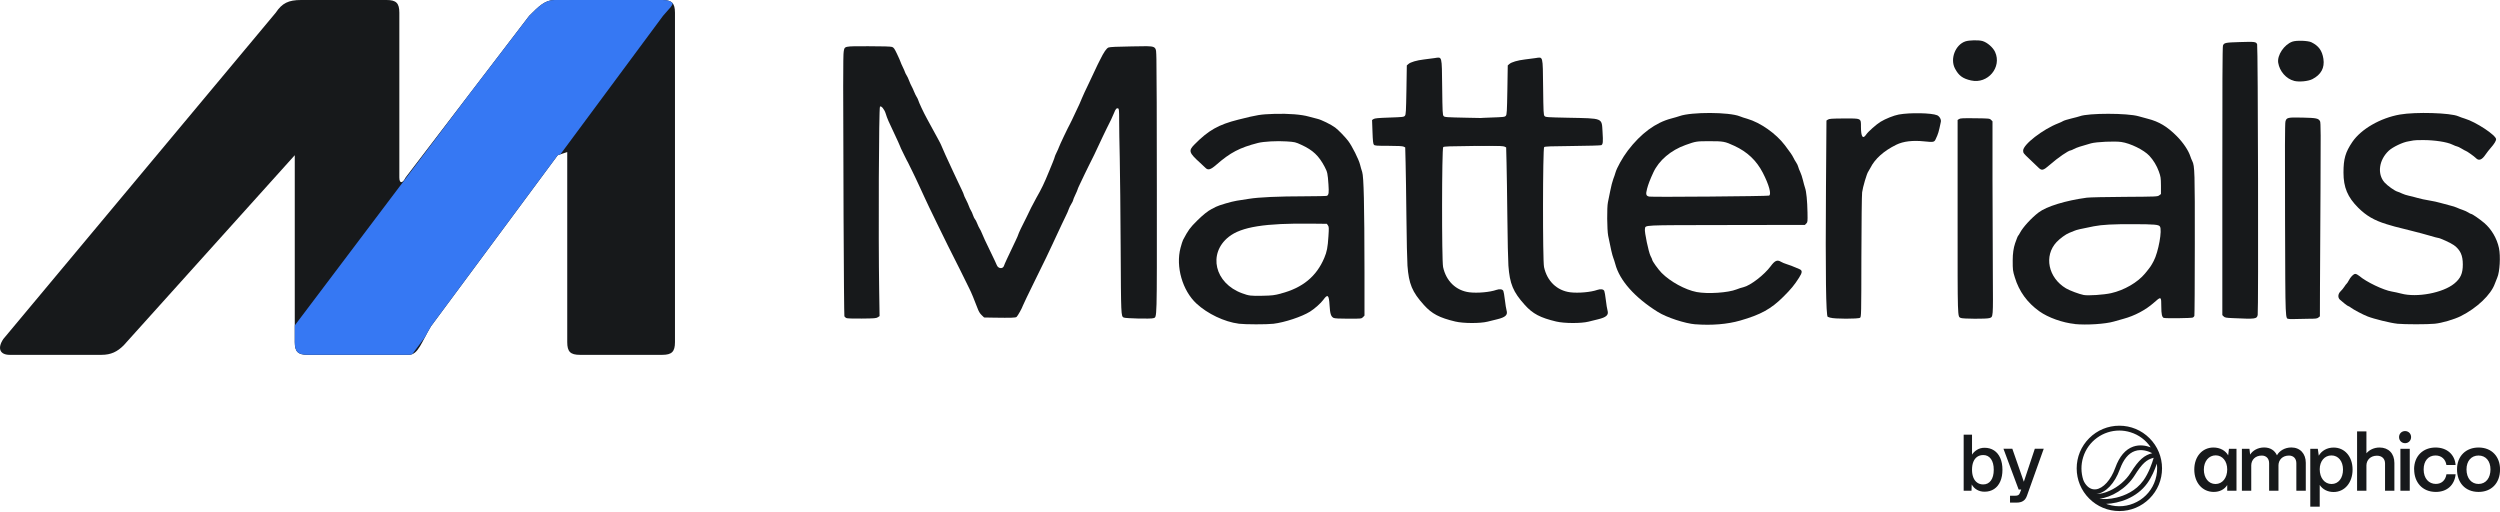
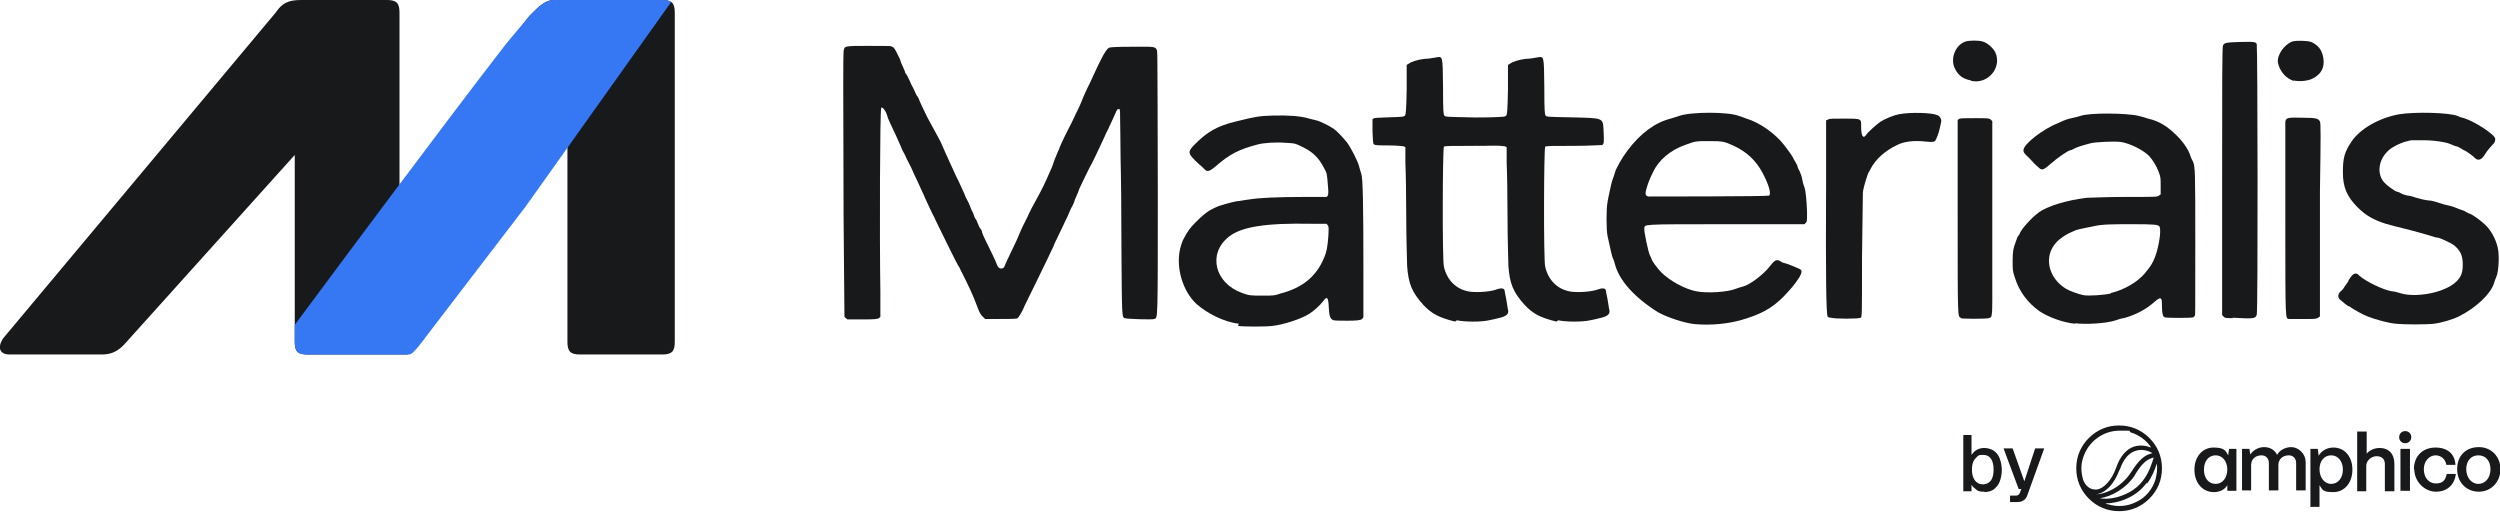
- <svg xmlns="http://www.w3.org/2000/svg" width="577.58" height="118.08" viewBox="0 0 577.58 118.08" role="img" aria-labelledby="title desc">
+ <svg xmlns="http://www.w3.org/2000/svg" id="Layer_1" version="1.1" viewBox="0 0 577.6 118.1">
  <defs>
-     <clipPath id="mark-silhouette">
-       <path fill="none" d="M2.23,81.98c-2.2,0-2.93-1.46-1.46-3.66L63.71,2.93c1.46-2.2,2.93-2.93,5.86-2.93h19.76c2.2,0,2.93.73,2.93,2.93v38.06c0,1.46.73,1.46,1.46,0L122.26,3.66c2.2-2.2,3.66-3.66,5.86-3.66h24.89c2.2,0,2.93.73,2.93,2.93v76.12c0,2.2-.73,2.93-2.93,2.93h-19.03c-2.2,0-2.93-.73-2.93-2.93v-43.92l-2.2.73-29.28,39.52c-2.2,3.66-2.93,6.59-5.12,6.59h-23.42c-2.2,0-2.93-.73-2.93-2.93v-43.18l-39.52,43.92c-1.46,1.46-2.93,2.2-5.12,2.2H2.23Z" />
+     <style>
+       .st0 {
+         fill: none;
+       }
+ 
+       .st1 {
+         fill-rule: evenodd;
+       }
+ 
+       .st1, .st2 {
+         fill: #17191b;
+       }
+ 
+       .st3 {
+         fill: #3678f3;
+       }
+ 
+       .st4 {
+         clip-path: url(#clippath);
+       }
+     </style>
+     <clipPath id="clippath">
+       <path class="st0" d="M2.2,82c-2.2,0-2.9-1.5-1.5-3.7L63.7,2.9C65.2.7,66.6,0,69.6,0h19.8C91.5,0,92.3.7,92.3,2.9v38.1c.3.2.4-2.1,1.9-3.7L122.3,3.7C124.5,1.5,125.9,0,128.1,0h24.9C155.2,0,155.9.7,155.9,2.9v76.1c0,2.2-.7,2.9-2.9,2.9h-19c-2.2,0-2.9-.7-2.9-2.9v-43.9l-34.3,44.8c-1,1.2-1.7,2-2.3,2h-23.5c-2.2,0-2.9-.7-2.9-2.9v-43.2l-39.4,43.9c-1.5,1.5-2.9,2.2-5.1,2.2H2.2Z" />
    </clipPath>
  </defs>
  <g>
-     <path fill="#17191B" d="M2.23,81.98c-2.2,0-2.93-1.46-1.46-3.66L63.71,2.93c1.46-2.2,2.93-2.93,5.86-2.93h19.76c2.2,0,2.93.73,2.93,2.93v38.06c0,1.46.73,1.46,1.46,0L122.26,3.66c2.2-2.2,3.66-3.66,5.86-3.66h24.89c2.2,0,2.93.73,2.93,2.93v76.12c0,2.2-.73,2.93-2.93,2.93h-19.03c-2.2,0-2.93-.73-2.93-2.93v-43.92l-2.2.73-29.28,39.52c-2.2,3.66-2.93,6.59-5.12,6.59h-23.42c-2.2,0-2.93-.73-2.93-2.93v-43.18l-39.52,43.92c-1.46,1.46-2.93,2.2-5.12,2.2H2.23Z" />
-     <g>
-       <path fill="#3678F3" clip-path="url(#mark-silhouette)" d="M126.65,0h27.81c1.1,0,1.46.73,0,2.2l-1.28,1.46-60.2,81.24h-32.21L122.08,3.66c1.46-2.2,2.93-3.66,4.57-3.66Z" />
+     <path class="st2" d="M155.9,2.9v76.1c0,2.2-.7,2.9-2.9,2.9h-19c-2.2,0-2.9-.7-2.9-2.9v-46.2l-33.7,46.2c-1.9,1.3-2.3,2.9-3.5,2.9h-22.9c-2.2,0-2.9-.7-2.9-2.9v-43.2l-39.5,43.9c-1.5,1.5-2.9,2.2-5.1,2.2H2.2c-2.2,0-2.9-1.5-1.5-3.7L63.7,2.9C65.2.7,66.6,0,69.6,0h19.8C91.6,0,92.3.7,92.3,2.9v39.7c0,1.5.7-.1,1.5-1.6L122.3,3.7C124.5,1.5,125.9,0,128.1,0h24.9C155.2,0,155.9.7,155.9,2.9Z" />
+     <g class="st4">
+       <path class="st3" d="M95.9,83.6l-35.1,1.3S123.6,0,125.3,0h30.1" />
    </g>
    <g>
-       <path fill="#17191B" fill-rule="evenodd" d="M195.5,73.46c-.18-.09-.36-.26-.42-.39-.05-.13-.14-10.47-.19-22.97-.12-30.26-.12-37.32.03-38.16.22-1.32-.02-1.26,5.69-1.26,3.31,0,5.16.06,5.47.16.4.14.57.37,1.17,1.64.39.81.75,1.64.81,1.84s.29.73.51,1.17c.22.44.45.97.51,1.17.06.2.23.53.37.74.15.21.41.76.58,1.23.17.47.44,1.05.58,1.3.14.25.4.8.57,1.24.17.43.43.96.57,1.17s.31.54.37.74c.18.63,1.27,2.94,2.02,4.3.4.72.94,1.71,1.19,2.19.26.48.84,1.54,1.29,2.36.45.82.82,1.54.82,1.6,0,.1,1.6,3.65,2.69,5.95.26.56.74,1.58,1.06,2.26.32.68.79,1.66,1.04,2.19.25.52.46,1.02.46,1.11s.22.58.49,1.09c.27.51.57,1.2.68,1.52s.3.75.44.95c.14.2.36.7.5,1.12.14.42.34.83.45.92.11.09.34.54.51.98.17.45.42.98.56,1.19.14.21.35.61.45.89.25.67.96,2.2,2.27,4.88.59,1.2,1.14,2.39,1.24,2.65.32.87,1.44.97,1.68.16.11-.37.77-1.8,2.68-5.79.33-.68.59-1.29.59-1.36,0-.14,1.09-2.47,1.41-3.02.12-.2.34-.66.51-1.02.53-1.18,1.59-3.26,2.26-4.45,1.24-2.17,1.82-3.37,2.97-6.19.18-.44.55-1.34.82-2,.27-.66.49-1.27.49-1.35s.19-.53.42-.99c.23-.46.47-1,.53-1.2.12-.41,2.16-4.69,2.49-5.25.12-.2.35-.66.51-1.02.16-.36.48-1.05.72-1.53.66-1.33,1.6-3.42,1.6-3.53,0-.05.27-.66.6-1.35.33-.69.81-1.71,1.08-2.27,1.41-3.05,1.71-3.68,1.92-4.08.13-.24.39-.77.59-1.17.88-1.79,1.48-2.66,1.96-2.85.33-.12,2-.2,5.36-.25,6.16-.09,5.57-.4,5.7,2.97.05,1.35.1,15.11.1,30.57.01,30.64.06,28.91-.8,29.25-.51.2-6.46.07-6.87-.15-.61-.32-.61-.52-.69-15.97-.04-8.18-.14-17.55-.21-20.84-.08-3.29-.14-7.2-.14-8.69,0-2.37-.03-2.73-.24-2.81-.34-.13-.59.13-.91.98-.27.71-1.06,2.38-1.74,3.67-.17.32-.58,1.17-.91,1.89-1.3,2.82-2.84,6.04-3.26,6.78-.11.2-.51,1.02-.89,1.82-.38.8-.91,1.92-1.18,2.48-.27.56-.5,1.08-.49,1.15,0,.07-.23.61-.51,1.19-.28.58-.51,1.15-.51,1.26s-.19.5-.42.86c-.23.36-.5.92-.6,1.23-.1.32-.37.93-.59,1.37-.23.44-.68,1.39-1.01,2.11s-.85,1.84-1.16,2.48c-.3.64-.76,1.62-1.02,2.19-.88,1.92-1.58,3.36-4.13,8.53-1.4,2.85-2.6,5.34-2.66,5.54-.15.52-1.2,2.42-1.47,2.64-.24.2-1.23.23-5.2.17l-2.3-.04-.57-.55c-.42-.4-.69-.86-1-1.71-.52-1.43-1.5-3.78-1.82-4.37-.25-.46-1.63-3.26-2.23-4.52-.19-.4-.44-.89-.55-1.09-.35-.62-4.02-8.03-4.56-9.18-.55-1.18-.78-1.66-1.02-2.11-.26-.49-1.59-3.29-2.08-4.37-.25-.56-.68-1.48-.94-2.04s-.72-1.54-1.02-2.19c-.3-.64-.66-1.4-.81-1.68-.15-.28-.44-.87-.65-1.31-.2-.44-.47-.97-.6-1.17-.12-.2-.35-.66-.51-1.02s-.42-.9-.58-1.19c-.16-.29-.38-.79-.49-1.09-.11-.31-.66-1.51-1.21-2.67-1.43-2.99-1.75-3.73-2.09-4.84-.3-.99-1.05-1.9-1.33-1.61-.26.26-.38,29.93-.18,42.54l.09,5.85-.41.27c-.37.24-.77.27-3.7.3-2.13.02-3.4-.02-3.61-.13Z" />
-       <path fill="#17191B" fill-rule="evenodd" d="M286.19,74.78c-3.31-.42-7.21-2.28-9.76-4.64-3.25-3.01-4.84-8.53-3.69-12.88.21-.79.47-1.61.58-1.82,1.22-2.3,1.59-2.81,3.23-4.44,1.33-1.32,2.51-2.27,3.35-2.69.32-.16.78-.4,1.02-.53.67-.36,3.69-1.24,4.82-1.41.55-.08,1.82-.28,2.83-.44,2.3-.37,6.7-.57,12.97-.58,2.69,0,4.95-.06,5.04-.11.41-.27.46-.71.34-2.58-.18-2.62-.24-2.89-.89-4.14-1.34-2.54-2.71-3.83-5.33-5.04-1.43-.66-1.53-.68-3.46-.81-2.21-.15-5.32.02-6.63.36-4.21,1.08-6.39,2.23-9.56,5-1.37,1.2-1.96,1.37-2.58.72-.18-.19-.7-.68-1.16-1.09-2.64-2.38-2.79-2.83-1.35-4.28,3.22-3.27,5.55-4.59,10.13-5.74,4.5-1.13,5.09-1.22,8.31-1.33,3.32-.1,6.26.13,8,.63.68.2,1.56.43,1.95.51.88.19,3.15,1.3,4.12,2.02.71.53,2.25,2.11,2.99,3.07.9,1.17,2.49,4.34,2.77,5.54.1.43.32,1.18.48,1.66.36,1.08.51,7.37.53,23.07v10.1s-.34.36-.34.36c-.36.36-.36.36-3.39.36-2.13,0-3.14-.06-3.4-.18-.62-.31-.83-.97-.94-2.94-.14-2.39-.43-2.65-1.43-1.26-.56.78-2.03,2.09-3.09,2.75-1.9,1.18-5.86,2.49-8.45,2.8-1.54.18-6.56.17-8-.01ZM295.94,67.81c5-1.31,8.2-3.94,10.01-8.22.61-1.43.8-2.44.96-4.97.13-1.99.12-2.22-.11-2.55l-.26-.36-3.55-.04c-10.74-.13-16.19.74-19.1,3.04-4.89,3.87-3.27,10.74,3.09,13.05,1.58.58,1.99.63,4.74.57,2.22-.05,2.66-.1,4.23-.51Z" />
-       <path fill="#17191B" fill-rule="evenodd" d="M336.24,74.29c-3.7-.88-5.44-1.79-7.27-3.83-2.71-3-3.49-4.87-3.8-9.09-.08-1.07-.19-6.05-.24-11.06-.05-5.01-.14-10.71-.19-12.68l-.09-3.57-.36-.18c-.26-.13-1.27-.18-3.51-.19-2.81,0-3.17-.03-3.37-.26-.17-.2-.25-.85-.32-2.98l-.1-2.72.35-.23c.28-.18,1.04-.25,3.67-.34,3.15-.11,3.33-.13,3.57-.42.23-.28.26-.9.35-5.97l.09-5.66.37-.32c.5-.44,1.89-.85,3.57-1.05.76-.09,1.87-.24,2.46-.32,1.8-.26,1.68-.74,1.77,6.79.07,5.78.1,6.34.33,6.6.24.27.56.29,5.39.39,8.27.17,7.8-.02,8.01,3.28.15,2.35.1,2.84-.29,3.06-.14.07-3.11.16-6.61.19-5.06.04-6.41.1-6.59.25-.33.27-.36,26.16-.03,27.71.69,3.24,2.98,5.45,6.06,5.84,1.85.23,4.75-.02,6.27-.56.76-.26,1.37-.17,1.59.24.08.15.24,1.1.36,2.11.12,1.01.29,2.09.39,2.41.31,1.04-.26,1.57-2.2,2.04-.68.16-1.66.41-2.19.54-1.7.43-5.57.42-7.43-.02Z" />
-       <path fill="#17191B" fill-rule="evenodd" d="M359.56,74.29c-3.7-.88-5.44-1.79-7.27-3.83-2.71-3-3.49-4.87-3.8-9.09-.08-1.07-.19-6.05-.24-11.06-.05-5.01-.14-10.71-.19-12.68l-.09-3.57-.36-.18c-.26-.13-1.27-.18-3.51-.19-2.81,0-3.17-.03-3.37-.26-.17-.2-.25-.85-.32-2.98l-.1-2.72.35-.23c.28-.18,1.04-.25,3.67-.34,3.15-.11,3.33-.13,3.57-.42.23-.28.26-.9.35-5.97l.09-5.66.37-.32c.5-.44,1.89-.85,3.57-1.05.76-.09,1.87-.24,2.46-.32,1.8-.26,1.68-.74,1.77,6.79.07,5.78.1,6.34.33,6.6.24.27.56.29,5.39.39,8.27.17,7.8-.02,8.01,3.28.15,2.35.1,2.84-.29,3.06-.14.07-3.11.16-6.61.19-5.06.04-6.41.1-6.59.25-.33.27-.36,26.16-.03,27.71.69,3.24,2.98,5.45,6.06,5.84,1.85.23,4.75-.02,6.27-.56.76-.26,1.37-.17,1.59.24.08.15.24,1.1.36,2.11.12,1.01.29,2.09.39,2.41.31,1.04-.26,1.57-2.2,2.04-.68.16-1.66.41-2.19.54-1.7.43-5.57.42-7.43-.02Z" />
-       <path fill="#17191B" fill-rule="evenodd" d="M391.7,74.93c-2.41-.19-6.63-1.58-8.67-2.85-5.38-3.36-8.87-7.31-9.86-11.12-.12-.45-.32-1.08-.45-1.4-.22-.53-.65-2.36-1.18-5.09-.27-1.4-.31-6.59-.06-7.72.09-.4.33-1.58.53-2.62.2-1.04.52-2.29.71-2.77s.42-1.14.5-1.46c.29-1.08,1.67-3.55,2.85-5.1,3.04-3.98,6.39-6.46,10.04-7.42.74-.19,1.6-.45,1.92-.56,2.72-.98,11.46-.95,13.92.05.36.15,1.13.41,1.72.57,3.04.88,6.65,3.42,8.69,6.11,1.26,1.66,1.69,2.29,1.96,2.85.15.32.44.83.65,1.13.21.3.42.76.48,1.02.06.26.26.78.45,1.16.19.38.47,1.23.63,1.89.16.66.38,1.48.5,1.82.3.83.51,3,.56,5.68.04,2.12.03,2.23-.28,2.54l-.32.32-18.16.03c-20.07.04-18.58-.04-18.8.93-.14.63.86,5.39,1.3,6.22.21.39.38.77.38.86,0,.31,1.35,2.2,2.16,3.03,1.99,2.03,5.49,3.94,8.12,4.44,2.54.48,7.27.17,9.21-.61.46-.19,1.18-.42,1.59-.51,1.62-.38,4.81-2.84,6.29-4.84.98-1.33,1.52-1.56,2.42-1.01.25.15.82.39,1.26.52.73.22,1.31.45,2.95,1.15.73.31.72.75-.08,2-1.07,1.68-1.85,2.63-3.61,4.38-2.83,2.82-5.21,4.14-9.98,5.51-2.95.85-6.59,1.15-10.33.86ZM408.72,45.19c.58-.31-.03-2.52-1.46-5.29-1.47-2.83-3.57-4.82-6.58-6.21-2.18-1.01-2.53-1.07-5.71-1.07-3.04,0-3.15.02-5.56.88-3.39,1.21-6.14,3.55-7.43,6.33-.75,1.62-1.18,2.73-1.45,3.76-.35,1.33-.25,1.67.5,1.83.65.14,27.42-.08,27.69-.23Z" />
-       <path fill="#17191B" fill-rule="evenodd" d="M422.88,73.41c-.32-.12-.59-.21-.61-.21-.41-.04-.55-10.01-.41-29.9l.11-15.45.35-.23c.29-.19.9-.23,3.59-.25,4.18-.02,4.03-.09,4.03,1.93,0,2.31.44,2.95,1.21,1.78.42-.64,2.37-2.37,3.33-2.95,1.13-.69,3.06-1.46,4.19-1.67,2.57-.47,7.55-.38,8.85.16.56.23.99.97.88,1.52-.5,2.4-.59,2.73-1.22,4.06-.3.64-.53.68-2.53.47-2.73-.29-4.92-.03-6.55.77-2.89,1.42-4.94,3.26-5.98,5.35-.18.36-.41.75-.5.87-.31.37-1.27,3.61-1.41,4.78-.08.64-.15,7.01-.17,14.94-.02,13.5-.03,13.82-.31,14.03-.41.3-6.02.29-6.86-.02Z" />
-       <path fill="#17191B" fill-rule="evenodd" d="M452.98,73.45c-.74-.38-.71.6-.71-23.31v-22.42s.34-.22.34-.22c.28-.19.88-.21,3.7-.18,3.28.04,3.37.05,3.69.38l.33.33v13.08c.01,7.19.05,17.24.08,22.33.06,10.13.1,9.75-.79,10.05-.63.22-6.2.19-6.65-.04ZM455.38,18.59c-1.92-.43-2.85-1.11-3.71-2.74-1.19-2.23.07-5.51,2.4-6.29.87-.29,3.07-.34,3.95-.08,1.1.32,2.43,1.48,2.91,2.53,1.61,3.53-1.68,7.45-5.54,6.58Z" />
-       <path fill="#17191B" fill-rule="evenodd" d="M479.35,74.85c-2.83-.29-6.14-1.47-8.18-2.92-2.81-2-4.7-4.61-5.68-7.84-.47-1.53-.49-1.71-.49-3.93q0-2.33.56-3.97c.31-.9.62-1.68.69-1.72.07-.05.27-.35.44-.69.63-1.24,2.64-3.44,4.29-4.69,1.85-1.41,6.25-2.76,11.14-3.42.6-.08,4.52-.17,8.71-.19,7.44-.05,7.62-.05,8.02-.35l.4-.3v-1.96c-.02-1.82-.06-2.05-.49-3.26-.48-1.33-1.26-2.62-2.19-3.62-1.26-1.35-4.38-2.89-6.49-3.19-1.55-.22-5.75-.03-7,.32-2.28.63-3.38,1-3.93,1.3-.32.17-.65.32-.73.32-.51,0-2.96,1.68-4.83,3.32-1.57,1.37-1.87,1.44-2.71.6-.35-.35-1.27-1.23-2.05-1.96-1.33-1.25-1.42-1.36-1.42-1.91,0-1.4,4.53-4.91,8.13-6.31.42-.16.92-.39,1.1-.51.18-.12,1.04-.39,1.92-.6.87-.21,1.75-.44,1.95-.52,1.97-.75,11.02-.74,13.58.01.52.15,1.48.41,2.12.58,2.58.65,4.49,1.8,6.69,4.01,1.49,1.5,2.71,3.32,3.14,4.67.1.32.3.82.45,1.11.56,1.11.6,2.52.58,19.32,0,8.91-.05,16.31-.1,16.44-.05.13-.2.29-.34.37-.29.16-6.38.23-6.74.08-.4-.16-.56-.89-.56-2.56,0-2.45-.02-2.46-1.75-.92-1.86,1.65-4.41,3-7,3.7-.52.14-1.5.42-2.19.62-1.97.58-6.32.86-9.04.59ZM487.73,67.73c3.03-.68,6.15-2.49,7.84-4.54,1.23-1.5,1.37-1.7,2-2.89,1.1-2.08,2.02-7.21,1.43-7.99-.32-.42-1.19-.5-6.09-.52-4.68-.02-7.24.11-9.18.49-3.12.61-3.96.81-4.54,1.06-.35.15-.87.37-1.15.47-.74.28-2.16,1.31-2.92,2.13-2.96,3.17-1.92,8.23,2.19,10.68.84.5,3.05,1.33,4.08,1.53,1.03.2,4.64-.04,6.34-.42Z" />
-       <path fill="#17191B" fill-rule="evenodd" d="M515.9,73.5c-1.63-.07-1.89-.12-2.16-.39l-.31-.31v-30.95c-.01-22.06.03-31.06.15-31.34.26-.63.56-.69,3.85-.79,3.55-.11,3.79-.08,4.04.51.2.48.32,61.6.13,62.53-.19.94-.49.98-5.69.74Z" />
-       <path fill="#17191B" fill-rule="evenodd" d="M528.86,73.68c-.92-.16-.86,1.42-.94-22.89-.05-16.11-.03-22.28.09-22.72.25-.92.51-.98,3.99-.9,3.17.07,3.65.17,4.01.85.16.3.18,3.09.1,16.1-.06,8.66-.11,18.71-.12,22.35l-.02,6.61-.34.28c-.29.24-.59.28-2.05.28-.94,0-2.29.03-3.01.06-.71.03-1.48.03-1.7,0ZM530.01,18.68c-1.82-.46-3.35-2.2-3.67-4.18-.28-1.74,1.38-4.21,3.27-4.88.93-.33,3.61-.24,4.39.14,1.69.83,2.48,1.92,2.78,3.82.32,2.09-.53,3.67-2.56,4.71-.97.49-3.04.69-4.21.4Z" />
-       <path fill="#17191B" fill-rule="evenodd" d="M553.8,74.78c-1.45-.14-5.36-1.1-6.8-1.67-1.13-.44-3.25-1.56-3.9-2.06-.25-.19-.51-.34-.59-.34-.13,0-1.24-.86-1.92-1.48-.53-.49-.45-1.35.16-1.93.27-.25.66-.73.87-1.06.21-.33.45-.65.53-.7.08-.05.28-.35.44-.66.46-.9,1.14-1.6,1.56-1.6.21,0,.61.21.92.47,1.6,1.38,5.57,3.28,7.5,3.6.56.09,1.54.31,2.19.48,3.62.97,9.62-.16,12.24-2.3,1.48-1.21,1.99-2.35,1.99-4.44s-.56-3.35-2.06-4.45c-.68-.5-3.26-1.68-3.67-1.68-.11,0-.95-.22-1.87-.5s-2.86-.79-4.3-1.15c-4.1-1.02-4.29-1.07-5.76-1.53-2.84-.88-4.63-1.93-6.49-3.77-2.47-2.46-3.42-4.72-3.42-8.13,0-3.2.44-4.71,2.05-7.09,2.02-2.97,6.48-5.54,10.99-6.33,3.64-.63,11.67-.4,13.48.4.36.16,1.05.41,1.53.55,2.55.76,7.21,3.84,7.21,4.76,0,.37-.46,1.12-1.2,1.95-.39.44-.94,1.14-1.22,1.56-.85,1.28-1.59,1.55-2.26.83-.34-.36-2.17-1.66-2.35-1.66-.05,0-.47-.23-.93-.51-.47-.28-.94-.51-1.06-.51s-.62-.2-1.12-.44c-1.2-.59-4.08-1.03-6.73-1.03-1.06,0-2.04.03-2.19.08-.14.04-.68.14-1.21.22-1.25.18-3.63,1.31-4.53,2.16-2.27,2.13-2.71,5.35-.99,7.32.67.76,2.42,2,3.04,2.15.2.05.66.24,1.02.42s1.05.4,1.53.5c.48.1,1.4.33,2.04.52.64.19,1.85.45,2.7.58.84.13,2.02.39,2.62.57.6.18,1.59.45,2.19.59.6.14,1.32.37,1.6.51s.87.37,1.31.51c.44.14,1.03.42,1.31.6.28.19.58.34.68.34.24,0,2.02,1.23,3.01,2.08,1.67,1.43,2.92,3.56,3.4,5.79.4,1.88.19,5.54-.4,6.85-.16.36-.41.98-.55,1.39-.9,2.55-4.15,5.64-7.88,7.5-1.53.76-4.32,1.58-5.99,1.75-1.7.17-6.9.17-8.75,0Z" />
+       <path class="st1" d="M195.5,73.5c-.2,0-.4-.3-.4-.4s-.1-10.5-.2-23c-.1-30.3-.1-37.3,0-38.2.2-1.3,0-1.3,5.7-1.3s5.2,0,5.5.2c.4.1.6.4,1.2,1.6.4.8.8,1.6.8,1.8s.3.7.5,1.2.4,1,.5,1.2c0,.2.2.5.4.7.1.2.4.8.6,1.2s.4,1,.6,1.3.4.8.6,1.2c.2.4.4,1,.6,1.2s.3.5.4.7c.2.6,1.3,2.9,2,4.3.4.7.9,1.7,1.2,2.2s.8,1.5,1.3,2.4.8,1.5.8,1.6c0,0,1.6,3.7,2.7,6,.3.6.7,1.6,1.1,2.3.3.7.8,1.7,1,2.2s.5,1,.5,1.1.2.6.5,1.1.6,1.2.7,1.5.3.8.4,1,.4.7.5,1.1.3.8.4.9c.1,0,.3.5.5,1s.4,1,.6,1.2.4.6.4.9c.2.7,1,2.2,2.3,4.9.6,1.2,1.1,2.4,1.2,2.7.3.9,1.4,1,1.7.2.1-.4.8-1.8,2.7-5.8.3-.7.6-1.3.6-1.4s1.1-2.5,1.4-3c.1-.2.3-.7.5-1,.5-1.2,1.6-3.3,2.3-4.5,1.2-2.2,1.8-3.4,3-6.2.2-.4.6-1.3.8-2s.5-1.3.5-1.3l.4-1c.2-.5.5-1,.5-1.2.1-.4,2.2-4.7,2.5-5.2.1-.2.4-.7.5-1,.2-.4.5-1,.7-1.5.7-1.3,1.6-3.4,1.6-3.5s.3-.7.6-1.4.8-1.7,1.1-2.3c1.4-3,1.7-3.7,1.9-4.1.1-.2.4-.8.6-1.2.9-1.8,1.5-2.7,2-2.9.3-.1,2-.2,5.4-.2,6.2,0,5.6-.4,5.7,3,0,1.4.1,15.1.1,30.6,0,30.6,0,28.9-.8,29.3-.5.2-6.5,0-6.9-.2-.6-.3-.6-.5-.7-16,0-8.2-.1-17.5-.2-20.8,0-3.3-.1-7.2-.1-8.7,0-2.4,0-2.7-.2-2.8-.3-.1-.6.1-.9,1-.3.7-1.1,2.4-1.7,3.7-.2.3-.6,1.2-.9,1.9-1.3,2.8-2.8,6-3.3,6.8-.1.2-.5,1-.9,1.8s-.9,1.9-1.2,2.5-.5,1.1-.5,1.2c0,0-.2.6-.5,1.2-.3.6-.5,1.2-.5,1.3s-.2.5-.4.9-.5.9-.6,1.2-.4.9-.6,1.4c-.2.4-.7,1.4-1,2.1s-.9,1.8-1.2,2.5c-.3.6-.8,1.6-1,2.2-.9,1.9-1.6,3.4-4.1,8.5-1.4,2.8-2.6,5.3-2.7,5.5-.1.5-1.2,2.4-1.5,2.6-.2.2-1.2.2-5.2.2h-2.3l-.6-.6c-.4-.4-.7-.9-1-1.7-.5-1.4-1.5-3.8-1.8-4.4-.2-.5-1.6-3.3-2.2-4.5-.2-.4-.4-.9-.6-1.1-.4-.6-4-8-4.6-9.2s-.8-1.7-1-2.1c-.3-.5-1.6-3.3-2.1-4.4-.2-.6-.7-1.5-.9-2s-.7-1.5-1-2.2c-.3-.6-.7-1.4-.8-1.7s-.4-.9-.6-1.3c-.2-.4-.5-1-.6-1.2s-.4-.7-.5-1-.4-.9-.6-1.2c-.2-.3-.4-.8-.5-1.1s-.7-1.5-1.2-2.7c-1.4-3-1.8-3.7-2.1-4.8-.3-1-1.1-1.9-1.3-1.6-.3.3-.4,29.9-.2,42.5v5.8l-.3.3c-.4.2-.8.3-3.7.3s-3.4,0-3.6,0h0l-.3-.2Z" />
+       <path class="st1" d="M286.2,74.8c-3.3-.4-7.2-2.3-9.8-4.6-3.2-3-4.8-8.5-3.7-12.9.2-.8.5-1.6.6-1.8,1.2-2.3,1.6-2.8,3.2-4.4,1.3-1.3,2.5-2.3,3.4-2.7.3-.2.8-.4,1-.5.7-.4,3.7-1.2,4.8-1.4.5,0,1.8-.3,2.8-.4,2.3-.4,6.7-.6,13-.6s5,0,5,0c.4-.3.5-.7.3-2.6-.2-2.6-.2-2.9-.9-4.1-1.3-2.5-2.7-3.8-5.3-5-1.4-.7-1.5-.7-3.5-.8-2.2-.2-5.3,0-6.6.4-4.2,1.1-6.4,2.2-9.6,5-1.4,1.2-2,1.4-2.6.7-.2-.2-.7-.7-1.2-1.1-2.6-2.4-2.8-2.8-1.4-4.3,3.2-3.3,5.5-4.6,10.1-5.7,4.5-1.1,5.1-1.2,8.3-1.3,3.3-.1,6.3.1,8,.6.7.2,1.6.4,2,.5.9.2,3.1,1.3,4.1,2,.7.5,2.2,2.1,3,3.1.9,1.2,2.5,4.3,2.8,5.5.1.4.3,1.2.5,1.7.4,1.1.5,7.4.5,23.1v10.1l-.3.4c-.3.3-1.4.4-3.4.4s-3.1,0-3.4-.2c-.6-.3-.8-1-.9-2.9-.1-2.4-.4-2.7-1.4-1.3-.6.8-2,2.1-3.1,2.8-1.9,1.2-5.9,2.5-8.5,2.8-1.5.2-6.6.2-8,0h0l.2-.4ZM295.9,67.8c5-1.3,8.2-3.9,10-8.2.6-1.4.8-2.4,1-5,.1-2,.1-2.2-.1-2.5l-.3-.4h-3.5c-10.7-.2-16.2.7-19.1,3-4.9,3.9-3.3,10.7,3.1,13,1.6.6,2,.6,4.7.6s2.7,0,4.2-.5h0Z" />
+       <path class="st1" d="M336.2,74.3c-3.7-.9-5.4-1.8-7.3-3.8-2.7-3-3.5-4.9-3.8-9.1,0-1.1-.2-6-.2-11.1s-.1-10.7-.2-12.7v-3.6l-.4-.2c-.3,0-1.3-.2-3.5-.2s-3.2,0-3.4-.3c-.2-.2-.2-.8-.3-3v-2.7c-.1,0,.2-.2.2-.2.3-.2,1-.2,3.7-.3,3.1-.1,3.3-.1,3.6-.4.2-.3.3-.9.4-6v-5.7l.5-.3c.5-.4,1.9-.9,3.6-1.1.8,0,1.9-.2,2.5-.3,1.8-.3,1.7-.7,1.8,6.8,0,5.8.1,6.3.3,6.6.2.3.6.3,5.4.4,8.3.2,7.8,0,8,3.3.1,2.3.1,2.8-.3,3.1-.1,0-3.1.2-6.6.2-5.1,0-6.4,0-6.6.2-.3.3-.4,26.2,0,27.7.7,3.2,3,5.4,6.1,5.8,1.9.2,4.8,0,6.3-.6.8-.3,1.4-.2,1.6.2,0,.2.2,1.1.4,2.1s.3,2.1.4,2.4c.3,1-.3,1.6-2.2,2-.7.2-1.7.4-2.2.5-1.7.4-5.6.4-7.4,0h0l-.4.3Z" />
+       <path class="st1" d="M359.6,74.3c-3.7-.9-5.4-1.8-7.3-3.8-2.7-3-3.5-4.9-3.8-9.1,0-1.1-.2-6-.2-11.1s-.1-10.7-.2-12.7v-3.6l-.4-.2c-.3,0-1.3-.2-3.5-.2s-3.2,0-3.4-.3c-.2-.2-.2-.8-.3-3v-2.7c-.1,0,.2-.2.2-.2.3-.2,1-.2,3.7-.3,3.1-.1,3.3-.1,3.6-.4.2-.3.3-.9.4-6v-5.7l.5-.3c.5-.4,1.9-.9,3.6-1.1.8,0,1.9-.2,2.5-.3,1.8-.3,1.7-.7,1.8,6.8,0,5.8.1,6.3.3,6.6.2.3.6.3,5.4.4,8.3.2,7.8,0,8,3.3.1,2.3.1,2.8-.3,3.1-.1,0-3.1.2-6.6.2-5.1,0-6.4,0-6.6.2-.3.3-.4,26.2,0,27.7.7,3.2,3,5.4,6.1,5.8,1.9.2,4.8,0,6.3-.6.8-.3,1.4-.2,1.6.2,0,.2.2,1.1.4,2.1s.3,2.1.4,2.4c.3,1-.3,1.6-2.2,2-.7.2-1.7.4-2.2.5-1.7.4-5.6.4-7.4,0h0l-.4.3Z" />
+       <path class="st1" d="M391.7,74.9c-2.4-.2-6.6-1.6-8.7-2.8-5.4-3.4-8.9-7.3-9.9-11.1-.1-.5-.3-1.1-.5-1.4-.2-.5-.6-2.4-1.2-5.1-.3-1.4-.3-6.6,0-7.7,0-.4.3-1.6.5-2.6s.5-2.3.7-2.8.4-1.1.5-1.5c.3-1.1,1.7-3.5,2.9-5.1,3-4,6.4-6.5,10-7.4.7-.2,1.6-.5,1.9-.6,2.7-1,11.5-1,13.9,0,.4.1,1.1.4,1.7.6,3,.9,6.6,3.4,8.7,6.1,1.3,1.7,1.7,2.3,2,2.8.1.3.4.8.6,1.1s.4.8.5,1c0,.3.3.8.5,1.2s.5,1.2.6,1.9.4,1.5.5,1.8c.3.8.5,3,.6,5.7,0,2.1,0,2.2-.3,2.5l-.3.3h-18.2c-20.1,0-18.6,0-18.8,1-.1.6.9,5.4,1.3,6.2.2.4.4.8.4.9,0,.3,1.4,2.2,2.2,3,2,2,5.5,3.9,8.1,4.4,2.5.5,7.3.2,9.2-.6.5-.2,1.2-.4,1.6-.5,1.6-.4,4.8-2.8,6.3-4.8,1-1.3,1.5-1.6,2.4-1,.2.2.8.4,1.3.5.7.2,1.3.5,3,1.2.7.3.7.8,0,2-1.1,1.7-1.9,2.6-3.6,4.4-2.8,2.8-5.2,4.1-10,5.5-3,.8-6.6,1.2-10.3.9h-.1ZM408.7,45.2c.6-.3,0-2.5-1.5-5.3s-3.6-4.8-6.6-6.2c-2.2-1-2.5-1.1-5.7-1.1s-3.1,0-5.6.9c-3.4,1.2-6.1,3.5-7.4,6.3-.8,1.6-1.2,2.7-1.5,3.8-.4,1.3-.2,1.7.5,1.8.6,0,27.4,0,27.7-.2h.1Z" />
+       <path class="st1" d="M422.9,73.4c-.3,0-.6-.2-.6-.2-.4,0-.5-10-.4-29.9v-15.5c.1,0,.5-.2.5-.2.3-.2.9-.2,3.6-.2,4.2,0,4,0,4,1.9s.4,3,1.2,1.8c.4-.6,2.4-2.4,3.3-3,1.1-.7,3.1-1.5,4.2-1.7,2.6-.5,7.5-.4,8.9.2.6.2,1,1,.9,1.5-.5,2.4-.6,2.7-1.2,4.1-.3.6-.5.7-2.5.5-2.7-.3-4.9,0-6.5.8-2.9,1.4-4.9,3.3-6,5.3-.2.4-.4.8-.5.9-.3.4-1.3,3.6-1.4,4.8,0,.6-.1,7-.2,14.9,0,13.5,0,13.8-.3,14-.4.3-6,.3-6.9,0h-.1Z" />
+       <path class="st1" d="M453,73.4c-.7-.4-.7.6-.7-23.3v-22.4l.3-.2c.3-.2.9-.2,3.7-.2s3.4,0,3.7.4l.3.3v35.4c0,10.1.1,9.8-.8,10.1-.6.2-6.2.2-6.6,0h.1ZM455.4,18.6c-1.9-.4-2.9-1.1-3.7-2.7-1.2-2.2,0-5.5,2.4-6.3.9-.3,3.1-.3,4,0,1.1.3,2.4,1.5,2.9,2.5,1.6,3.5-1.7,7.4-5.5,6.6h0Z" />
+       <path class="st1" d="M479.4,74.8c-2.8-.3-6.1-1.5-8.2-2.9-2.8-2-4.7-4.6-5.7-7.8-.5-1.5-.5-1.7-.5-3.9s.2-2.9.6-4c.3-.9.6-1.7.7-1.7,0,0,.3-.3.4-.7.6-1.2,2.6-3.4,4.3-4.7,1.9-1.4,6.2-2.8,11.1-3.4.6,0,4.5-.2,8.7-.2,7.4,0,7.6,0,8-.3l.4-.3v-2c0-1.8,0-2-.5-3.3s-1.3-2.6-2.2-3.6c-1.3-1.3-4.4-2.9-6.5-3.2-1.5-.2-5.8,0-7,.3-2.3.6-3.4,1-3.9,1.3-.3.2-.6.3-.7.3-.5,0-3,1.7-4.8,3.3-1.6,1.4-1.9,1.4-2.7.6-.4-.3-1.3-1.2-2-2-1.3-1.2-1.4-1.4-1.4-1.9,0-1.4,4.5-4.9,8.1-6.3.4-.2.9-.4,1.1-.5s1-.4,1.9-.6,1.8-.4,2-.5c2-.8,11-.7,13.6,0,.5.1,1.5.4,2.1.6,2.6.6,4.5,1.8,6.7,4,1.5,1.5,2.7,3.3,3.1,4.7.1.3.3.8.5,1.1.6,1.1.6,2.5.6,19.3s0,16.3-.1,16.4c0,0-.2.3-.3.4-.3.2-6.4.2-6.7,0-.4-.2-.6-.9-.6-2.6s0-2.5-1.8-.9c-1.9,1.7-4.4,3-7,3.7-.5,0-1.5.4-2.2.6-2,.6-6.3.9-9,.6h-.1ZM487.7,67.7c3-.7,6.1-2.5,7.8-4.5,1.2-1.5,1.4-1.7,2-2.9,1.1-2.1,2-7.2,1.4-8-.3-.4-1.2-.5-6.1-.5s-7.2,0-9.2.5c-3.1.6-4,.8-4.5,1.1-.4.2-.9.4-1.1.5-.7.3-2.2,1.3-2.9,2.1-3,3.2-1.9,8.2,2.2,10.7.8.5,3,1.3,4.1,1.5s4.6,0,6.3-.4h0Z" />
+       <path class="st1" d="M515.9,73.5c-1.6,0-1.9,0-2.2-.4l-.3-.3v-31c0-22.1,0-31.1.2-31.3.3-.6.6-.7,3.8-.8,3.5-.1,3.8,0,4,.5s.3,61.6,0,62.5-.5,1-5.7.7h.1Z" />
+       <path class="st1" d="M528.9,73.7c-.9-.2-.9,1.4-.9-22.9v-22.7c.2-.9.5-1,4-.9,3.2,0,3.7.2,4,.9.2.3.2,3.1,0,16.1,0,8.7,0,18.7,0,22.3v6.6l-.4.3c-.3.2-.6.3-2,.3h-4.7.1ZM530,18.7c-1.8-.5-3.3-2.2-3.7-4.2-.3-1.7,1.4-4.2,3.3-4.9.9-.3,3.6-.2,4.4.1,1.7.8,2.5,1.9,2.8,3.8.3,2.1-.5,3.7-2.6,4.7-1,.5-3,.7-4.2.4h0Z" />
+       <path class="st1" d="M553.8,74.8c-1.5,0-5.4-1.1-6.8-1.7-1.1-.4-3.2-1.6-3.9-2.1-.2-.2-.5-.3-.6-.3s-1.2-.9-1.9-1.5c-.5-.5-.5-1.3.2-1.9.3-.2.7-.7.9-1.1.2-.3.5-.7.5-.7,0,0,.3-.3.4-.7.5-.9,1.1-1.6,1.6-1.6s.6.2.9.5c1.6,1.4,5.6,3.3,7.5,3.6.6,0,1.5.3,2.2.5,3.6,1,9.6-.2,12.2-2.3,1.5-1.2,2-2.3,2-4.4s-.6-3.3-2.1-4.5c-.7-.5-3.3-1.7-3.7-1.7s-1-.2-1.9-.5-2.9-.8-4.3-1.2c-4.1-1-4.3-1.1-5.8-1.5-2.8-.9-4.6-1.9-6.5-3.8-2.5-2.5-3.4-4.7-3.4-8.1s.4-4.7,2-7.1c2-3,6.5-5.5,11-6.3,3.6-.6,11.7-.4,13.5.4.4.2,1,.4,1.5.5,2.5.8,7.2,3.8,7.2,4.8s-.5,1.1-1.2,2c-.4.4-.9,1.1-1.2,1.6-.8,1.3-1.6,1.5-2.3.8-.3-.4-2.2-1.7-2.3-1.7s-.5-.2-.9-.5c-.5-.3-.9-.5-1.1-.5s-.6-.2-1.1-.4c-1.2-.6-4.1-1-6.7-1s-2,0-2.2,0-.7,0-1.2.2c-1.2.2-3.6,1.3-4.5,2.2-2.3,2.1-2.7,5.3-1,7.3.7.8,2.4,2,3,2.2.2,0,.7.2,1,.4s1,.4,1.5.5c.5,0,1.4.3,2,.5s1.8.5,2.7.6c.8,0,2,.4,2.6.6s1.6.5,2.2.6,1.3.4,1.6.5.9.4,1.3.5,1,.4,1.3.6c.3.2.6.3.7.3.2,0,2,1.2,3,2.1,1.7,1.4,2.9,3.6,3.4,5.8.4,1.9.2,5.5-.4,6.8-.2.4-.4,1-.5,1.4-.9,2.6-4.2,5.6-7.9,7.5-1.5.8-4.3,1.6-6,1.8-1.7.2-6.9.2-8.8,0h.3Z" />
    </g>
  </g>
-   <g>
-     <g id="Components">
-       <g id="_978d437e-6e94-4c13-a18e-44bd5e45ed67_10" data-name=" 978d437e-6e94-4c13-a18e-44bd5e45ed67 10">
-         <path fill="#17191B" d="M496.61,101.24c-1.86-1.86-4.34-2.89-6.97-2.89s-5.11,1.03-6.97,2.89c-1.86,1.86-2.89,4.34-2.89,6.97s1.03,5.11,2.89,6.97c1.86,1.86,4.34,2.89,6.97,2.89s5.11-1.03,6.97-2.89c1.86-1.86,2.89-4.34,2.89-6.97s-1.03-5.11-2.89-6.97h0ZM489.75,108.43c.83-2.29,1.99-3.71,3.47-4.22,1.58-.55,3.17.05,4.02.49-1.77.44-3.09,1.46-4.99,4.52-1.09,1.74-2.86,3.26-4.85,4.16-1.12.51-2.21.76-3.07.75,2.16-.26,4.24-2.44,5.42-5.71ZM484.19,113.05c-.96.11-1.83-.38-2.51-1.42-.15-.23-.28-.49-.38-.77-.53-1.65-.57-3.47-.02-5.24,1.16-3.74,4.62-6.15,8.35-6.15.86,0,1.73.13,2.59.4,1.93.6,3.56,1.82,4.66,3.48-1.06-.4-2.53-.69-4.03-.17-1.81.63-3.21,2.27-4.15,4.89-1.02,2.83-2.8,4.79-4.52,4.99h0ZM493.19,109.81c1.72-2.76,2.78-3.66,4.38-4.05-.37,1.27-1.14,3.52-2.38,5.25-1.78,2.47-4.38,3.51-6.25,3.96-1.6.38-3.01.39-3.91.25,2.68-.28,6.22-2.28,8.16-5.41h0ZM496.08,111.66c1.04-1.44,1.76-3.16,2.22-4.55.16,1.23.05,2.48-.33,3.7-.69,2.23-2.21,4.06-4.28,5.14-2.07,1.09-4.43,1.3-6.66.61-.15-.05-.3-.1-.45-.15,2.94-.1,7.07-1.38,9.5-4.75h0Z" />
-         <path fill="#17191B" d="M557.73,108.46c0-3.18,2.14-5.07,4.96-5.07,2.65,0,4.45,1.63,4.63,4.04h-2.12c-.2-1.34-1.15-2.2-2.52-2.2-1.65,0-2.74,1.24-2.74,3.22,0,2.12,1.21,3.35,2.82,3.35,1.32,0,2.23-.84,2.45-2.23h2.12c-.26,2.51-1.99,4.08-4.57,4.08-3.16,0-5.01-2.27-5.01-5.2h0Z" />
-         <path fill="#17191B" d="M567.65,108.44c0-3.16,2.14-5.05,4.98-5.05,3.13,0,4.96,2.2,4.96,5.05,0,3.27-2.07,5.21-4.96,5.21-3.15,0-4.98-2.21-4.98-5.21ZM575.38,108.44c0-1.92-1.08-3.2-2.76-3.2s-2.78,1.28-2.78,3.2c0,2.12,1.19,3.37,2.78,3.37,1.74,0,2.76-1.43,2.76-3.37Z" />
-         <path fill="#17191B" d="M506.95,108.48c0-3,1.85-5.09,4.43-5.09,1.52,0,2.78.71,3.4,1.81l.18-1.52h1.74v9.7h-2.14v-1.32c-.62.99-1.72,1.59-3.11,1.59-2.62,0-4.5-2.12-4.5-5.18h0ZM514.56,108.46c0-1.92-1.1-3.26-2.67-3.26s-2.73,1.35-2.73,3.29,1.1,3.33,2.69,3.33,2.71-1.39,2.71-3.37Z" />
-         <path fill="#17191B" d="M517.95,113.38v-9.7h1.74l.16,1.35c.6-.95,1.79-1.65,3.24-1.65s2.45.7,2.96,1.81c.55-1.02,1.79-1.81,3.33-1.81,2.03,0,3.33,1.45,3.33,3.53v6.46h-2.18v-6.35c0-1.08-.66-1.77-1.7-1.77-1.48,0-2.41.97-2.43,2.25v5.87h-2.16v-6.35c0-1.08-.66-1.77-1.7-1.77-1.48,0-2.41.97-2.43,2.25v5.87h-2.16Z" />
-         <path fill="#17191B" d="M533.75,117.04v-13.35h1.74l.22,1.59c.64-1.13,1.9-1.88,3.44-1.88,2.56,0,4.37,2.09,4.37,5.09s-1.81,5.18-4.39,5.18c-1.39,0-2.54-.62-3.2-1.63v5.01h-2.18ZM541.31,108.48c0-1.92-1.08-3.26-2.67-3.26s-2.71,1.32-2.71,3.2c0,1.99,1.12,3.4,2.73,3.4s2.65-1.37,2.65-3.35h0Z" />
-         <path fill="#17191B" d="M544.56,113.38v-13.72h2.16v5.07c.66-.8,1.77-1.34,3.04-1.34,2.07,0,3.42,1.39,3.42,3.57v6.42h-2.16v-6.31c0-1.08-.71-1.79-1.87-1.79-1.46,0-2.41.97-2.43,2.23v5.87h-2.16Z" />
-         <path fill="#17191B" d="M554.26,100.98c0-.79.6-1.39,1.39-1.39s1.39.6,1.39,1.39-.59,1.41-1.39,1.41-1.39-.62-1.39-1.41ZM554.57,113.38v-9.7h2.16v9.7h-2.16,0Z" />
-       </g>
+   <g id="Components">
+     <g id="_978d437e-6e94-4c13-a18e-44bd5e45ed67_10">
+       <path class="st2" d="M496.6,101.2c-1.9-1.9-4.3-2.9-7-2.9s-5.1,1-7,2.9-2.9,4.3-2.9,7,1,5.1,2.9,7,4.3,2.9,7,2.9,5.1-1,7-2.9,2.9-4.3,2.9-7-1-5.1-2.9-7h0ZM489.8,108.4c.8-2.3,2-3.7,3.5-4.2,1.6-.6,3.2,0,4,.5-1.8.4-3.1,1.5-5,4.5-1.1,1.7-2.9,3.3-4.9,4.2-1.1.5-2.2.8-3.1.8,2.2-.3,4.2-2.4,5.4-5.7h.1ZM484.2,113.1c-1,0-1.8-.4-2.5-1.4-.1-.2-.3-.5-.4-.8-.5-1.7-.6-3.5,0-5.2,1.2-3.7,4.6-6.2,8.4-6.2s1.7,0,2.6.4c1.9.6,3.6,1.8,4.7,3.5-1.1-.4-2.5-.7-4-.2-1.8.6-3.2,2.3-4.1,4.9-1,2.8-2.8,4.8-4.5,5h-.2ZM493.2,109.8c1.7-2.8,2.8-3.7,4.4-4.1-.4,1.3-1.1,3.5-2.4,5.2-1.8,2.5-4.4,3.5-6.2,4-1.6.4-3,.4-3.9.2,2.7-.3,6.2-2.3,8.2-5.4h-.1ZM496.1,111.7c1-1.4,1.8-3.2,2.2-4.6.2,1.2,0,2.5-.3,3.7-.7,2.2-2.2,4.1-4.3,5.1-2.1,1.1-4.4,1.3-6.7.6-.1,0-.3,0-.5-.2,2.9,0,7.1-1.4,9.5-4.8h0v.2Z" />
+       <path class="st2" d="M557.7,108.5c0-3.2,2.1-5.1,5-5.1s4.5,1.6,4.6,4h-2.1c-.2-1.3-1.2-2.2-2.5-2.2s-2.7,1.2-2.7,3.2,1.2,3.3,2.8,3.3,2.2-.8,2.5-2.2h2.1c-.3,2.5-2,4.1-4.6,4.1s-5-2.3-5-5.2h0Z" />
+       <path class="st2" d="M567.7,108.4c0-3.2,2.1-5.1,5-5.1s5,2.2,5,5.1-2.1,5.2-5,5.2-5-2.2-5-5.2ZM575.4,108.4c0-1.9-1.1-3.2-2.8-3.2s-2.8,1.3-2.8,3.2,1.2,3.4,2.8,3.4,2.8-1.4,2.8-3.4Z" />
+       <path class="st2" d="M507,108.5c0-3,1.9-5.1,4.4-5.1s2.8.7,3.4,1.8l.2-1.5h1.7v9.7h-2.1v-1.3c-.6,1-1.7,1.6-3.1,1.6-2.6,0-4.5-2.1-4.5-5.2h0ZM514.6,108.5c0-1.9-1.1-3.3-2.7-3.3s-2.7,1.3-2.7,3.3,1.1,3.3,2.7,3.3,2.7-1.4,2.7-3.4h0Z" />
+       <path class="st2" d="M518,113.4v-9.7h1.7l.2,1.3c.6-.9,1.8-1.7,3.2-1.7s2.5.7,3,1.8c.5-1,1.8-1.8,3.3-1.8s3.3,1.4,3.3,3.5v6.5h-2.2v-6.3c0-1.1-.7-1.8-1.7-1.8-1.5,0-2.4,1-2.4,2.2v5.9h-2.2v-6.3c0-1.1-.7-1.8-1.7-1.8-1.5,0-2.4,1-2.4,2.2v5.9h-2.2.1Z" />
+       <path class="st2" d="M533.8,117v-13.3h1.7l.2,1.6c.6-1.1,1.9-1.9,3.4-1.9,2.6,0,4.4,2.1,4.4,5.1s-1.8,5.2-4.4,5.2-2.5-.6-3.2-1.6v5h-2.2,0ZM541.3,108.5c0-1.9-1.1-3.3-2.7-3.3s-2.7,1.3-2.7,3.2,1.1,3.4,2.7,3.4,2.7-1.4,2.7-3.3h0Z" />
+       <path class="st2" d="M544.6,113.4v-13.7h2.2v5.1c.7-.8,1.8-1.3,3-1.3,2.1,0,3.4,1.4,3.4,3.6v6.4h-2.2v-6.3c0-1.1-.7-1.8-1.9-1.8s-2.4,1-2.4,2.2v5.9h-2.2.1Z" />
+       <path class="st2" d="M554.3,101c0-.8.6-1.4,1.4-1.4s1.4.6,1.4,1.4-.6,1.4-1.4,1.4-1.4-.6-1.4-1.4ZM554.6,113.4v-9.7h2.2v9.7h-2.2Z" />
    </g>
  </g>
-   <path fill="#17191B" d="M458.50 113.60Q457.50 113.60 456.73 113.15Q455.95 112.70 455.53 111.92L455.48 113.38H453.67V100.42H455.60V105.04Q455.99 104.40 456.74 103.93Q457.50 103.45 458.50 103.45Q459.76 103.45 460.70 104.07Q461.63 104.69 462.13 105.83Q462.63 106.97 462.63 108.53Q462.63 110.08 462.13 111.22Q461.63 112.36 460.70 112.98Q459.76 113.60 458.50 113.60ZM458.19 111.92Q459.31 111.92 459.97 111.02Q460.62 110.11 460.62 108.53Q460.62 106.94 459.97 106.03Q459.31 105.13 458.21 105.13Q457.39 105.13 456.81 105.53Q456.22 105.93 455.91 106.69Q455.60 107.45 455.60 108.53Q455.60 109.57 455.91 110.33Q456.22 111.10 456.81 111.51Q457.39 111.92 458.19 111.92Z" />
-   <path fill="#17191B" d="M464.38 116.12V114.53H465.56Q466.06 114.53 466.29 114.38Q466.53 114.24 466.66 113.89L466.97 113.09H466.37L462.86 103.67H464.91L467.57 111.30L470.11 103.67H472.17L468.30 114.51Q468.01 115.35 467.43 115.73Q466.86 116.12 465.84 116.12Z" />
+   <path class="st2" d="M458.5,113.6c-.7,0-1.3,0-1.8-.4s-.9-.7-1.2-1.2v1.5h-1.9v-13h1.9v4.6c.3-.4.6-.8,1.1-1.1.5-.3,1.1-.5,1.8-.5s1.6.2,2.2.6,1.1,1,1.4,1.8.5,1.7.5,2.7-.2,1.9-.5,2.7-.8,1.3-1.4,1.8c-.6.4-1.4.6-2.2.6h.1ZM458.2,111.9c.7,0,1.3-.3,1.8-.9.4-.6.6-1.4.6-2.5s-.2-1.9-.6-2.5-1-.9-1.8-.9-1,0-1.4.4-.7.7-.9,1.2c-.2.5-.3,1.1-.3,1.8s.1,1.3.3,1.8c.2.5.5.9.9,1.2.4.3.8.4,1.4.4Z" />
+   <path class="st2" d="M464.4,116.1v-1.6h1.2c.3,0,.6,0,.7-.2.2,0,.3-.3.4-.5l.3-.8h-.6l-3.5-9.4h2.1l2.7,7.6,2.5-7.6h2.1l-3.9,10.8c-.2.6-.5,1-.9,1.2-.4.3-.9.4-1.6.4h-1.5Z" />
</svg>
